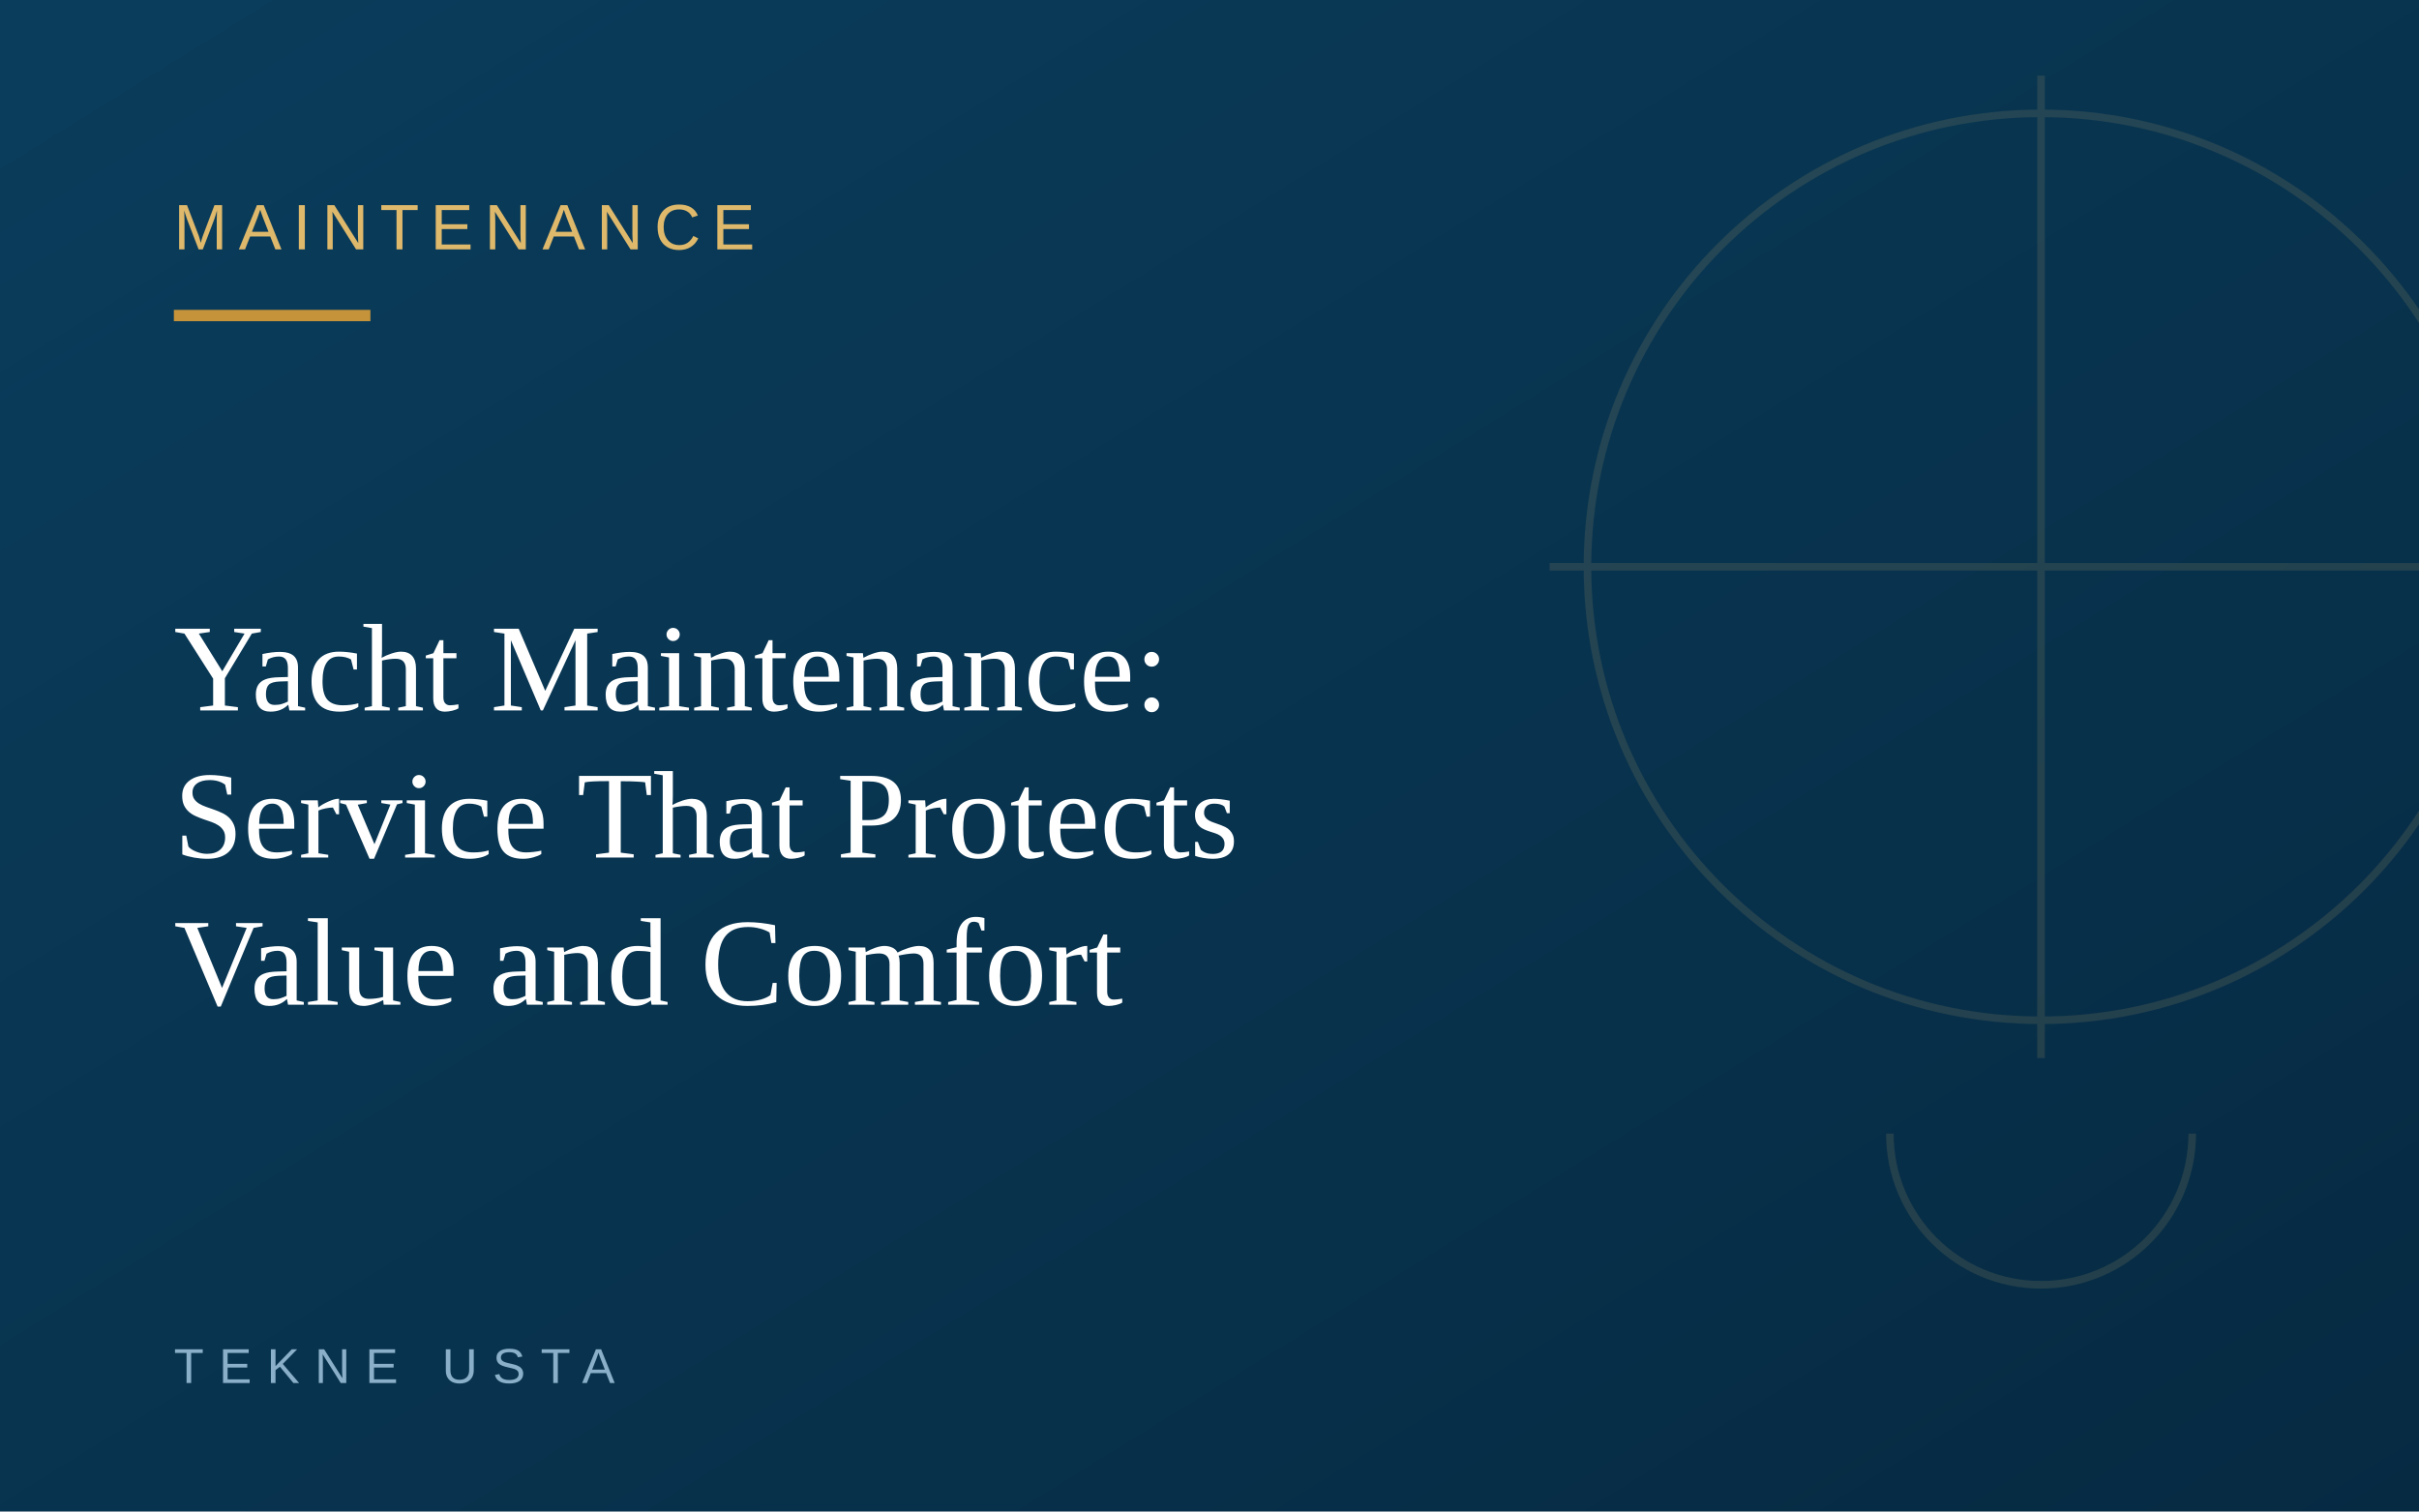
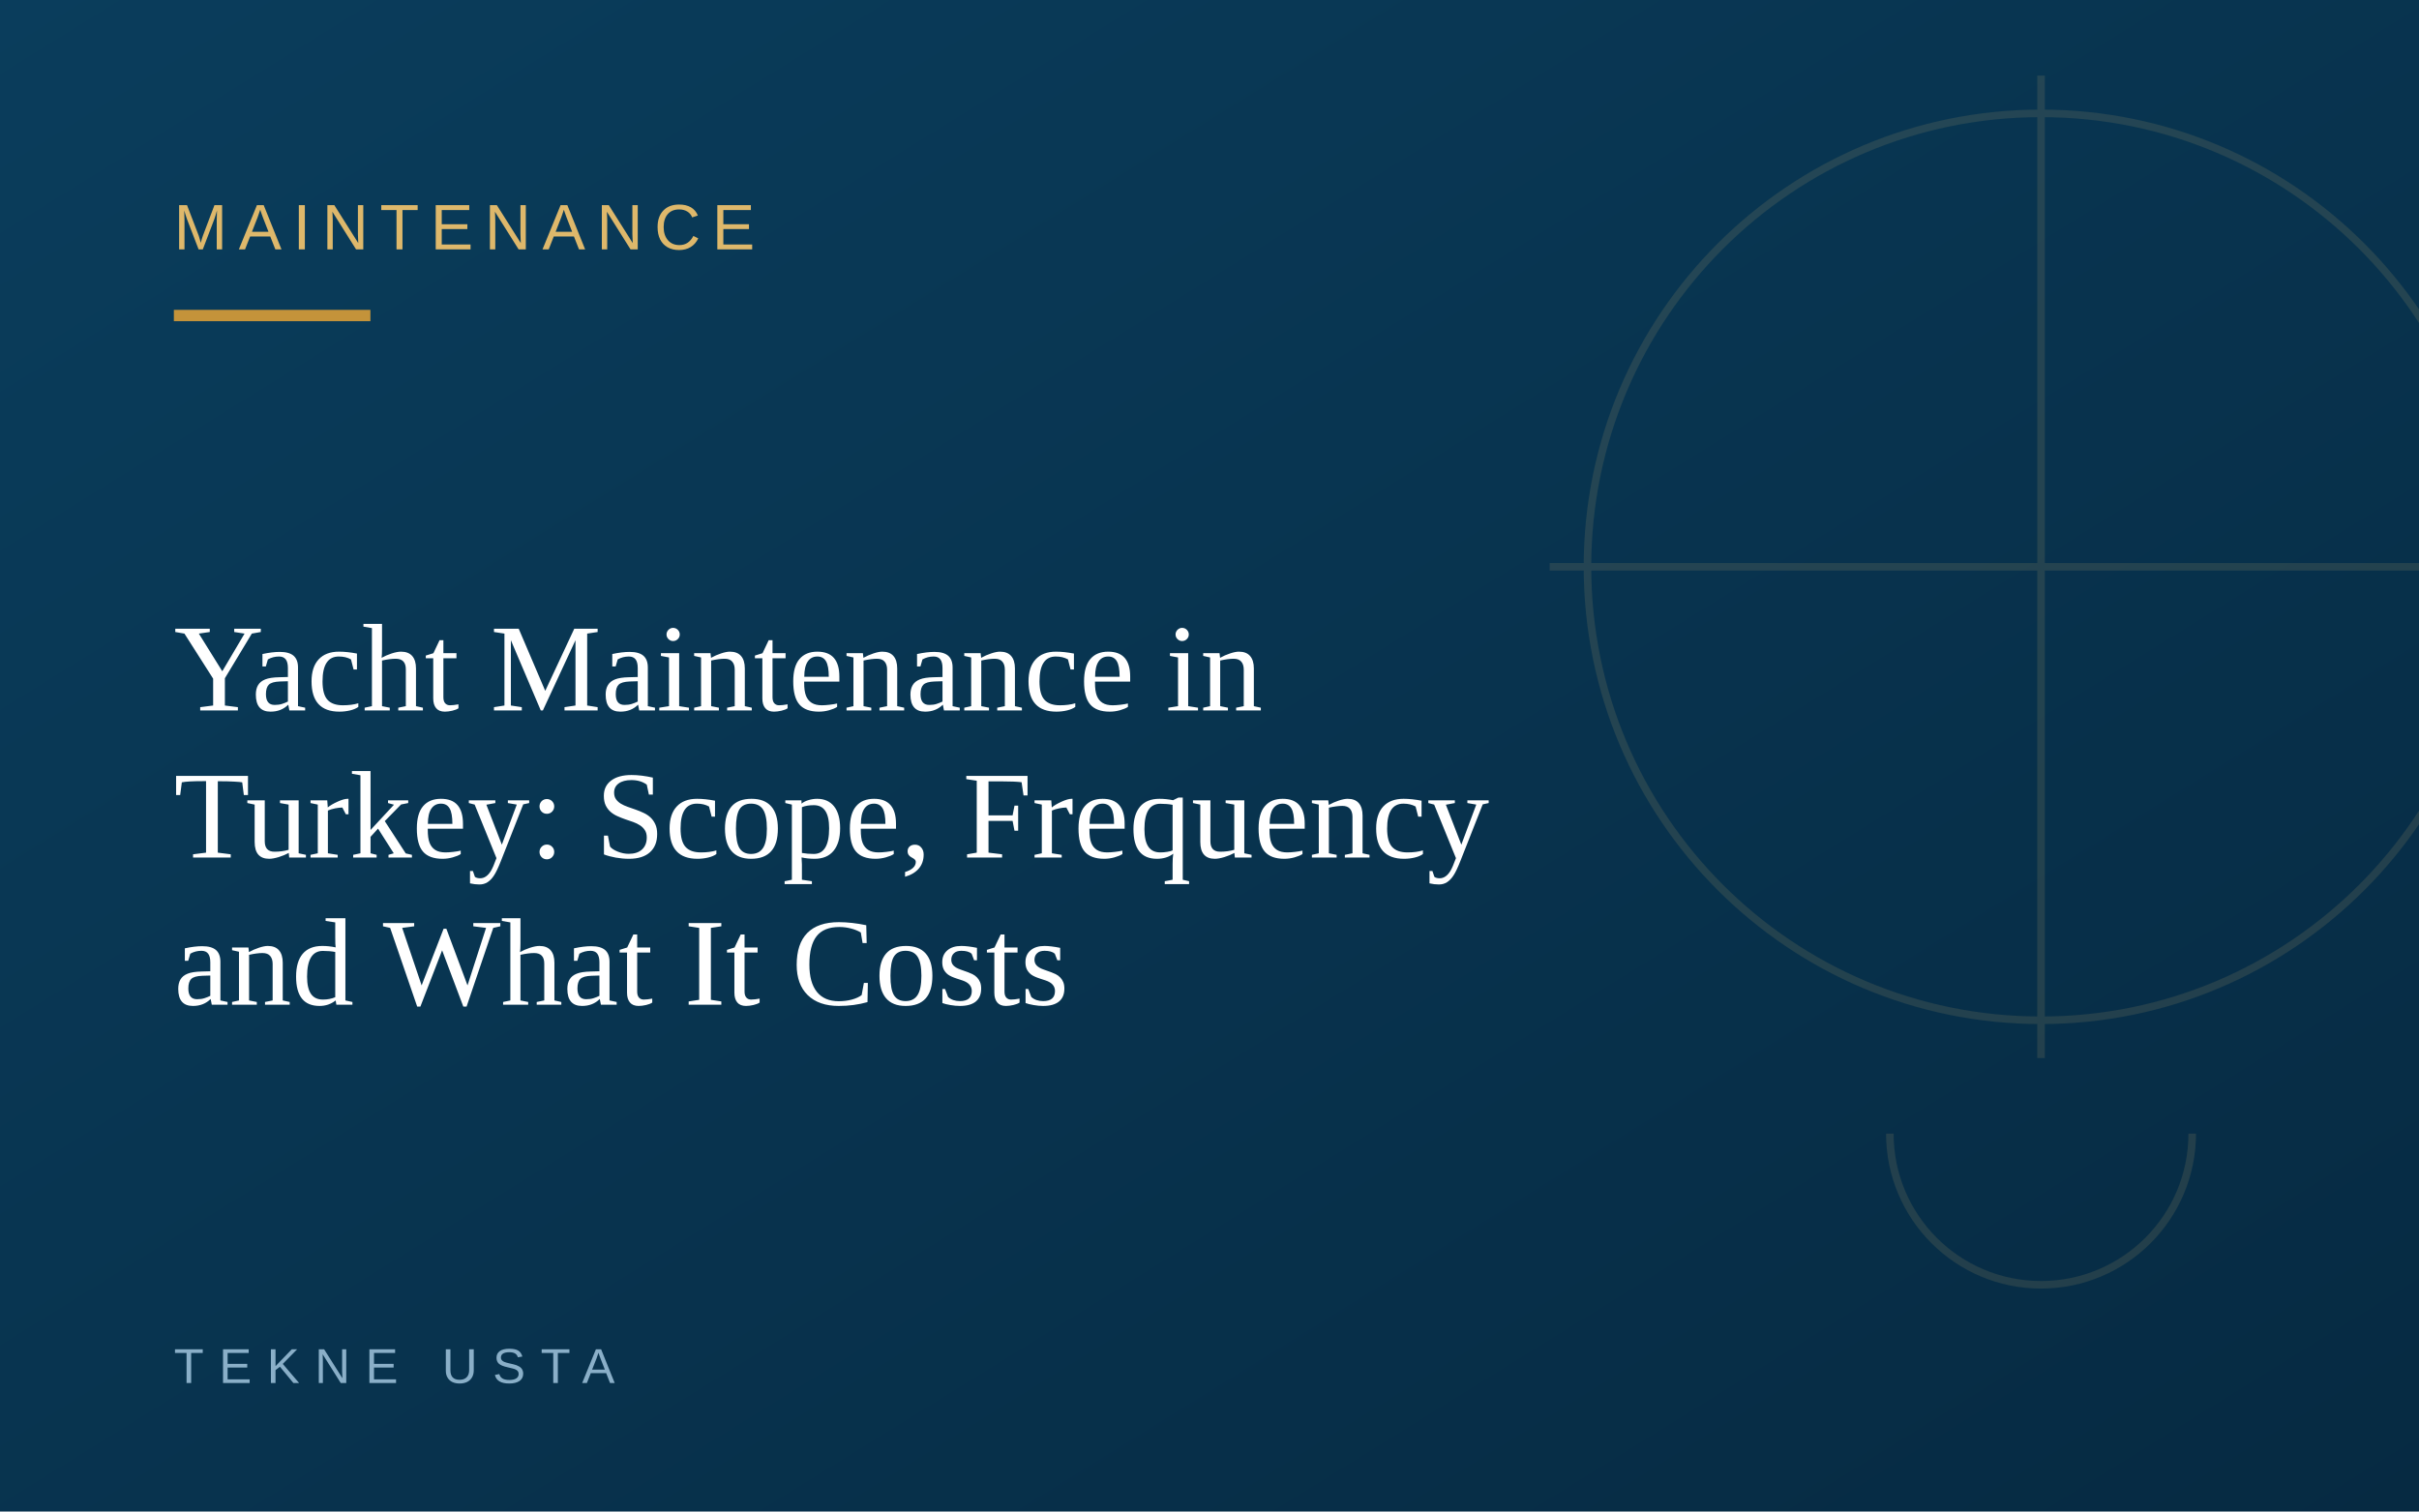
<svg xmlns="http://www.w3.org/2000/svg" viewBox="0 0 640 400" role="img">
  <defs>
    <linearGradient id="g" x1="0" y1="0" x2="1" y2="1">
      <stop offset="0" stop-color="#0A3D5C" />
      <stop offset="1" stop-color="#062A42" />
    </linearGradient>
  </defs>
  <rect width="640" height="400" fill="url(#g)" />
  <g fill="none" stroke="#DEB86B" stroke-width="2" opacity="0.13">
    <circle cx="540" cy="150" r="120" />
    <path d="M540 20v260M410 150h260" />
    <path d="M500 300a40 40 0 0 0 80 0" />
  </g>
  <text x="46" y="66" fill="#DEB86B" font-family="Arial, sans-serif" font-size="17" letter-spacing="3">MAINTENANCE</text>
  <rect x="46" y="82" width="52" height="3" fill="#C4933A" />
  <text x="46" y="188" fill="#FFFFFF" font-family="Georgia, 'Times New Roman', serif" font-size="33" font-weight="500">
-     <tspan x="46" dy="0">Yacht Maintenance:</tspan>
-     <tspan x="46" dy="1.18em">Service That Protects</tspan>
-     <tspan x="46" dy="1.18em">Value and Comfort</tspan>
+     <tspan x="46" dy="0">Yacht Maintenance in</tspan>
+     <tspan x="46" dy="1.18em">Turkey: Scope, Frequency</tspan>
+     <tspan x="46" dy="1.18em">and What It Costs</tspan>
  </text>
  <text x="46" y="366" fill="#8AAFC8" font-family="Arial, sans-serif" font-size="13" letter-spacing="4">TEKNE USTA</text>
</svg>
